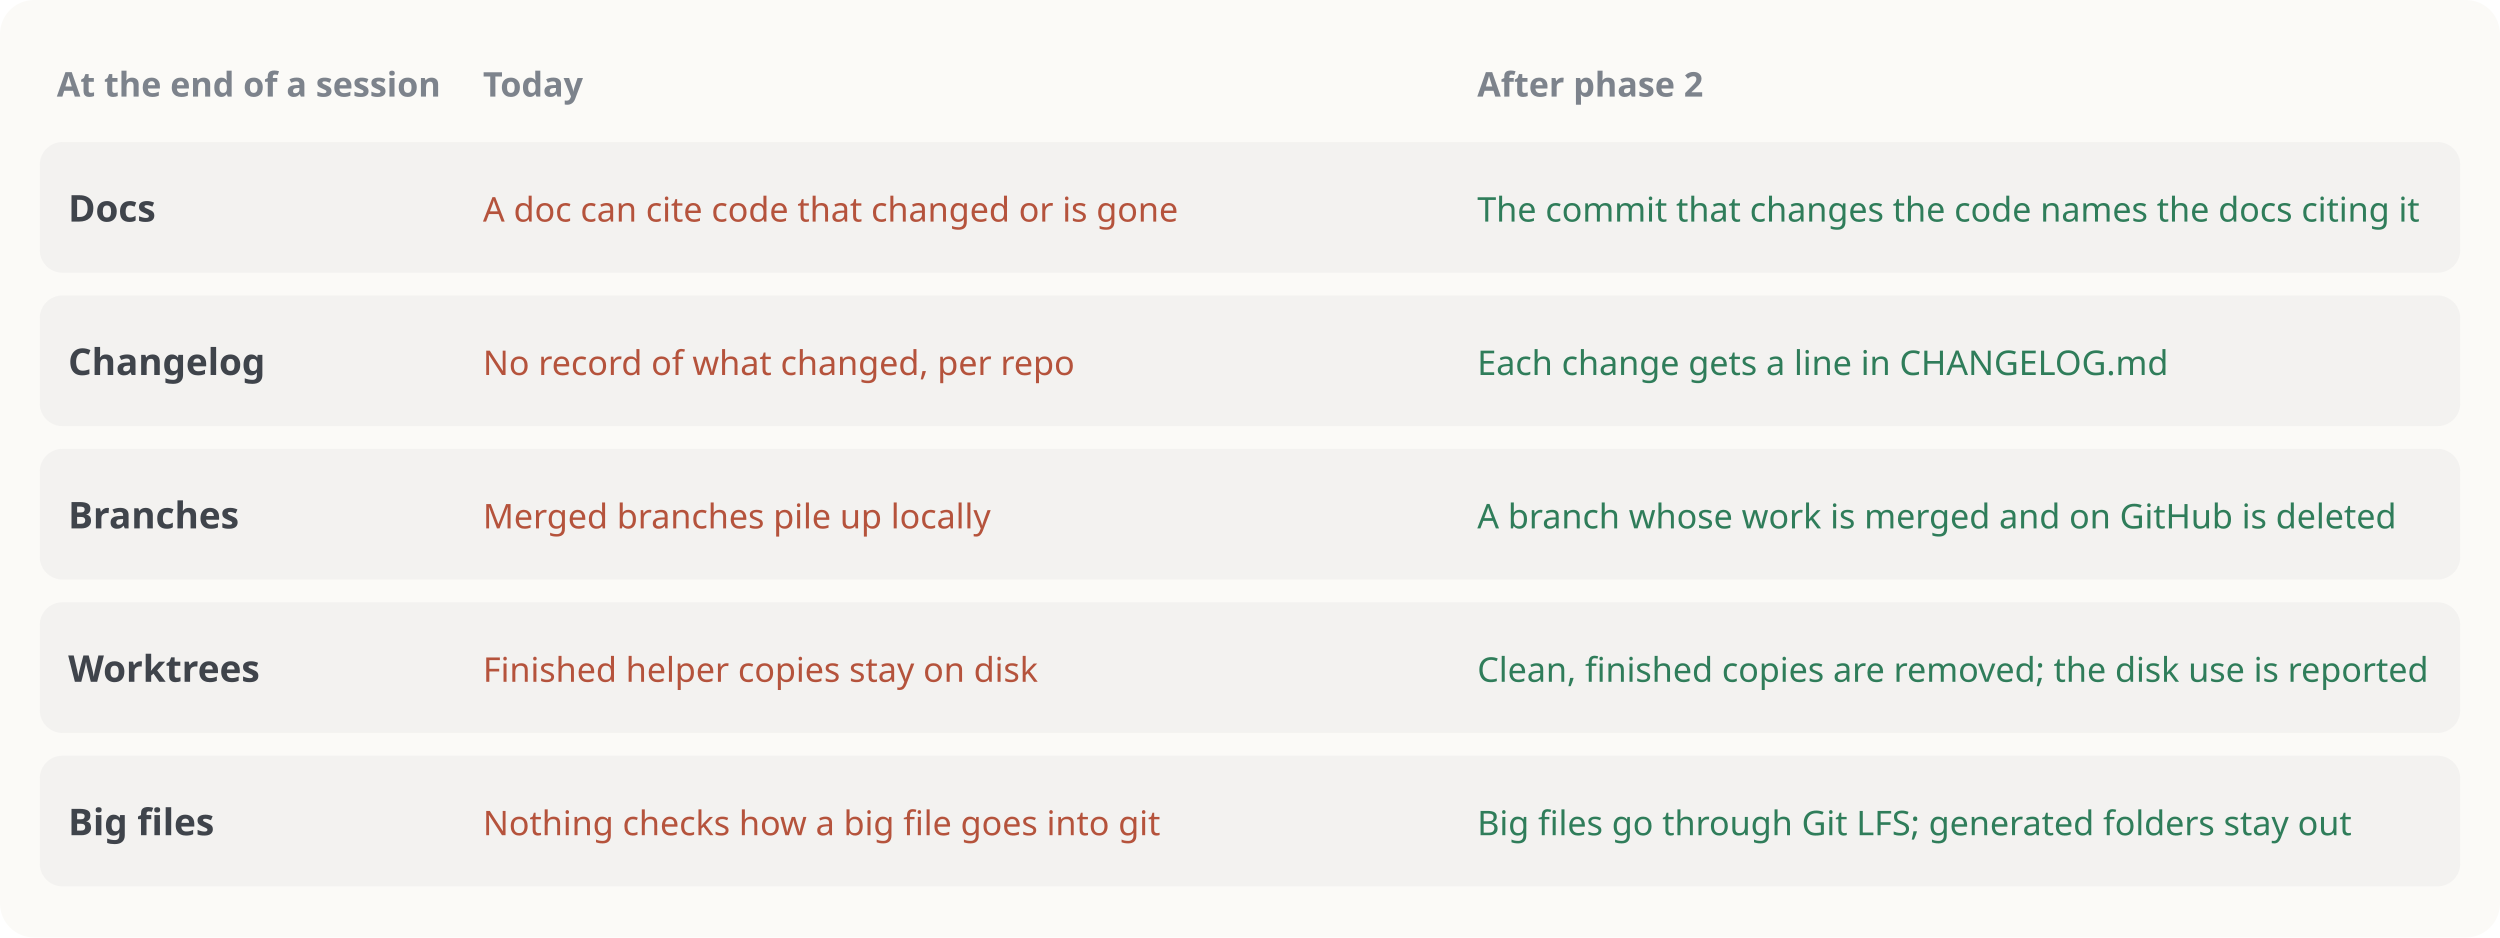
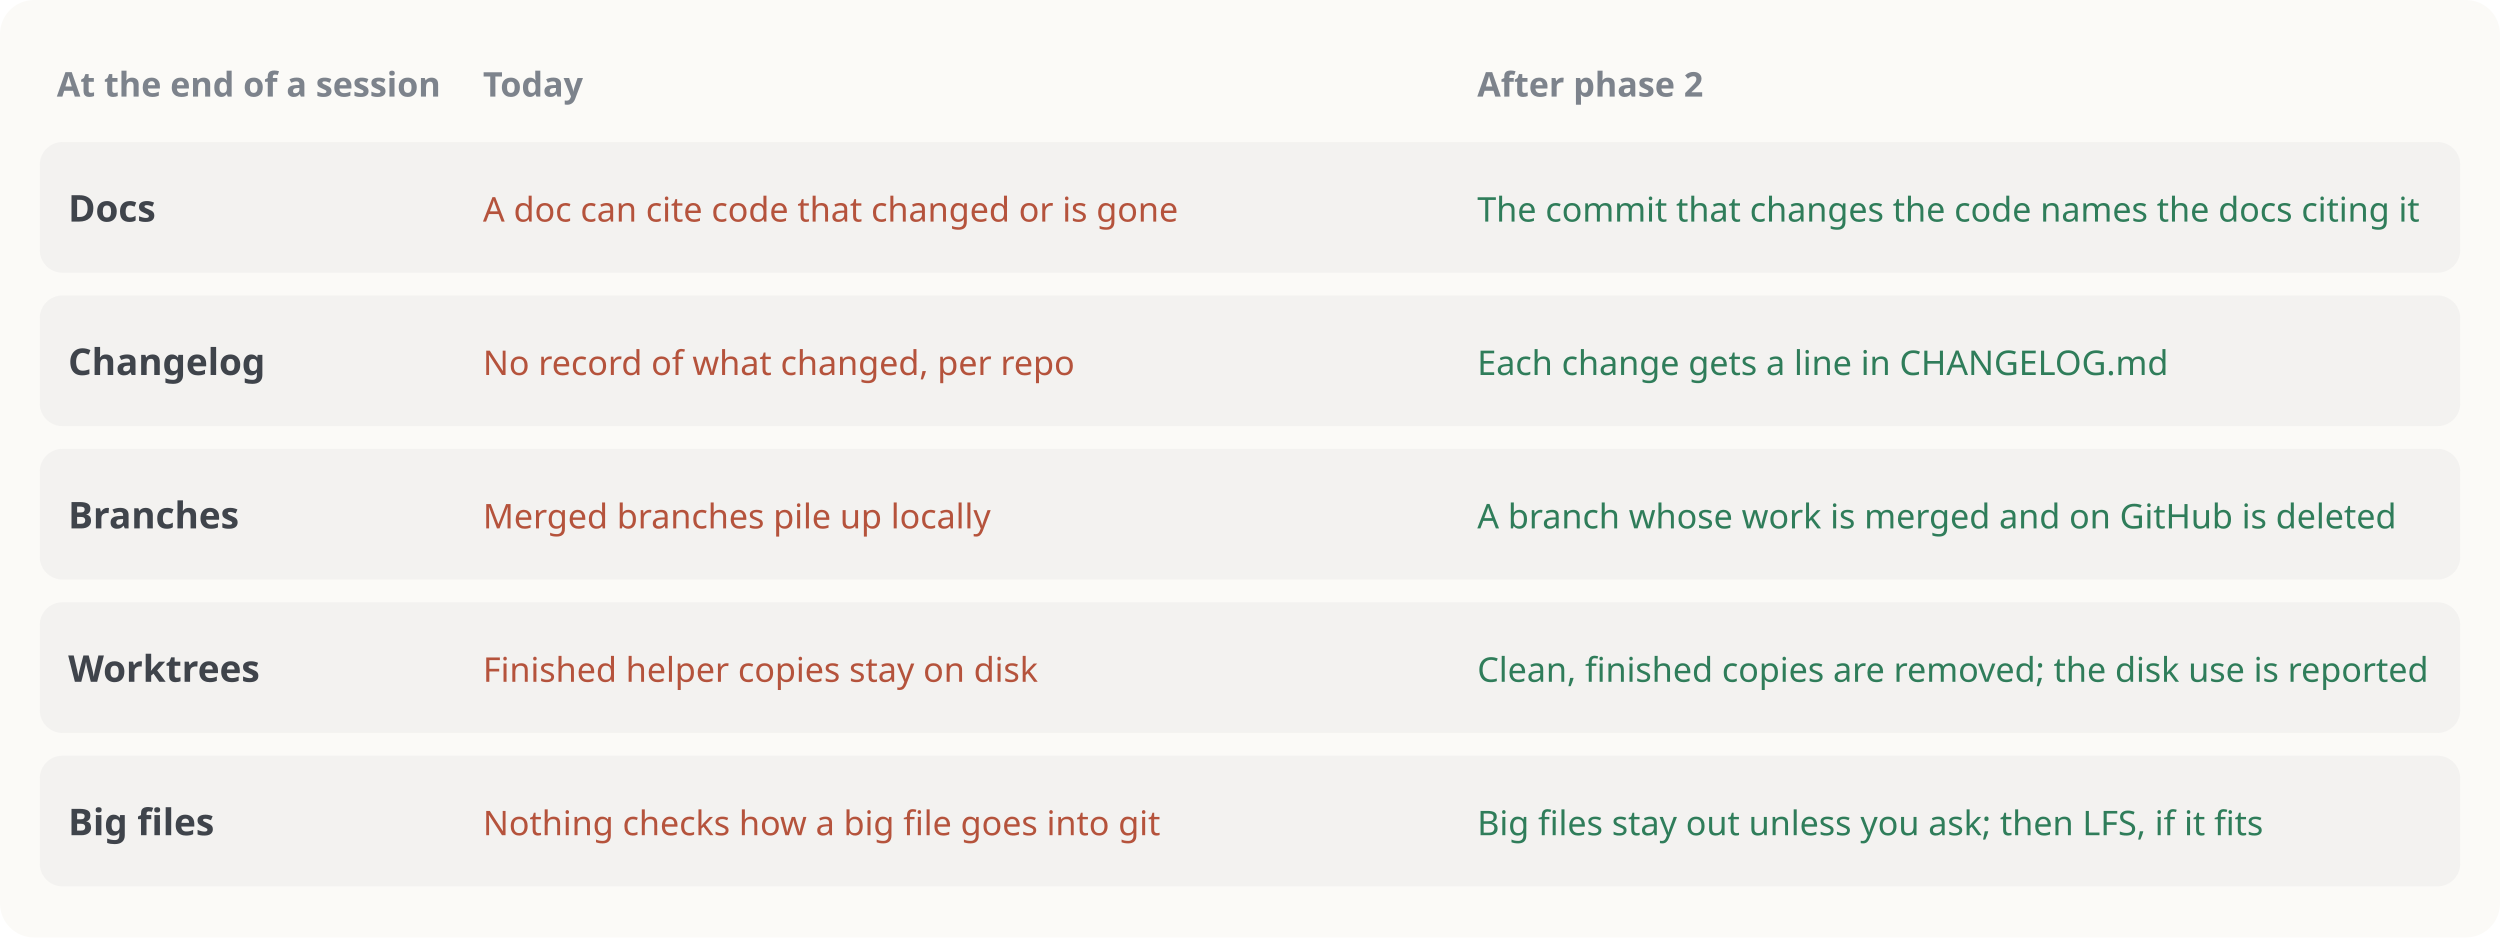
<svg xmlns="http://www.w3.org/2000/svg" viewBox="0 0 880 330" font-family="system-ui, sans-serif">
  <rect width="100%" height="100%" rx="12" fill="#fbfaf7" />
  <text x="20" y="34" font-size="12" font-weight="700" fill="#7d838c">At the end of a session</text>
  <text x="170" y="34" font-size="12" font-weight="700" fill="#7d838c">Today</text>
  <text x="520" y="34" font-size="12" font-weight="700" fill="#7d838c">After phase 2</text>
  <rect x="14" y="50" width="852" height="46" rx="8" fill="#7d838c" fill-opacity="0.06" />
  <text x="24" y="78" font-size="13" font-weight="700" fill="#3f444b">Docs</text>
  <text x="170" y="78" font-size="12" fill="#b5533c">A doc can cite code that changed or is gone</text>
  <text x="520" y="78" font-size="12" fill="#2f7d5a">The commit that changes the code names the docs citing it</text>
  <rect x="14" y="104" width="852" height="46" rx="8" fill="#7d838c" fill-opacity="0.06" />
  <text x="24" y="132" font-size="13" font-weight="700" fill="#3f444b">Changelog</text>
  <text x="170" y="132" font-size="12" fill="#b5533c">No record of what changed, per repo</text>
  <text x="520" y="132" font-size="12" fill="#2f7d5a">Each change gets a line in CHANGELOG.md</text>
  <rect x="14" y="158" width="852" height="46" rx="8" fill="#7d838c" fill-opacity="0.06" />
  <text x="24" y="186" font-size="13" font-weight="700" fill="#3f444b">Branches</text>
  <text x="170" y="186" font-size="12" fill="#b5533c">Merged branches pile up locally</text>
  <text x="520" y="186" font-size="12" fill="#2f7d5a">A branch whose work is merged and on GitHub is deleted</text>
  <rect x="14" y="212" width="852" height="46" rx="8" fill="#7d838c" fill-opacity="0.06" />
  <text x="24" y="240" font-size="13" font-weight="700" fill="#3f444b">Worktrees</text>
  <text x="170" y="240" font-size="12" fill="#b5533c">Finished helper copies stay on disk</text>
  <text x="520" y="240" font-size="12" fill="#2f7d5a">Clean, finished copies are removed; the disk use is reported</text>
  <rect x="14" y="266" width="852" height="46" rx="8" fill="#7d838c" fill-opacity="0.06" />
  <text x="24" y="294" font-size="13" font-weight="700" fill="#3f444b">Big files</text>
  <text x="170" y="294" font-size="12" fill="#b5533c">Nothing checks how a big file goes into git</text>
-   <text x="520" y="294" font-size="12" fill="#2f7d5a">Big files go through Git LFS; generated folders stay out</text>
+   <text x="520" y="294" font-size="12" fill="#2f7d5a">Big files stay out unless you ask; then LFS, if it fits</text>
</svg>
